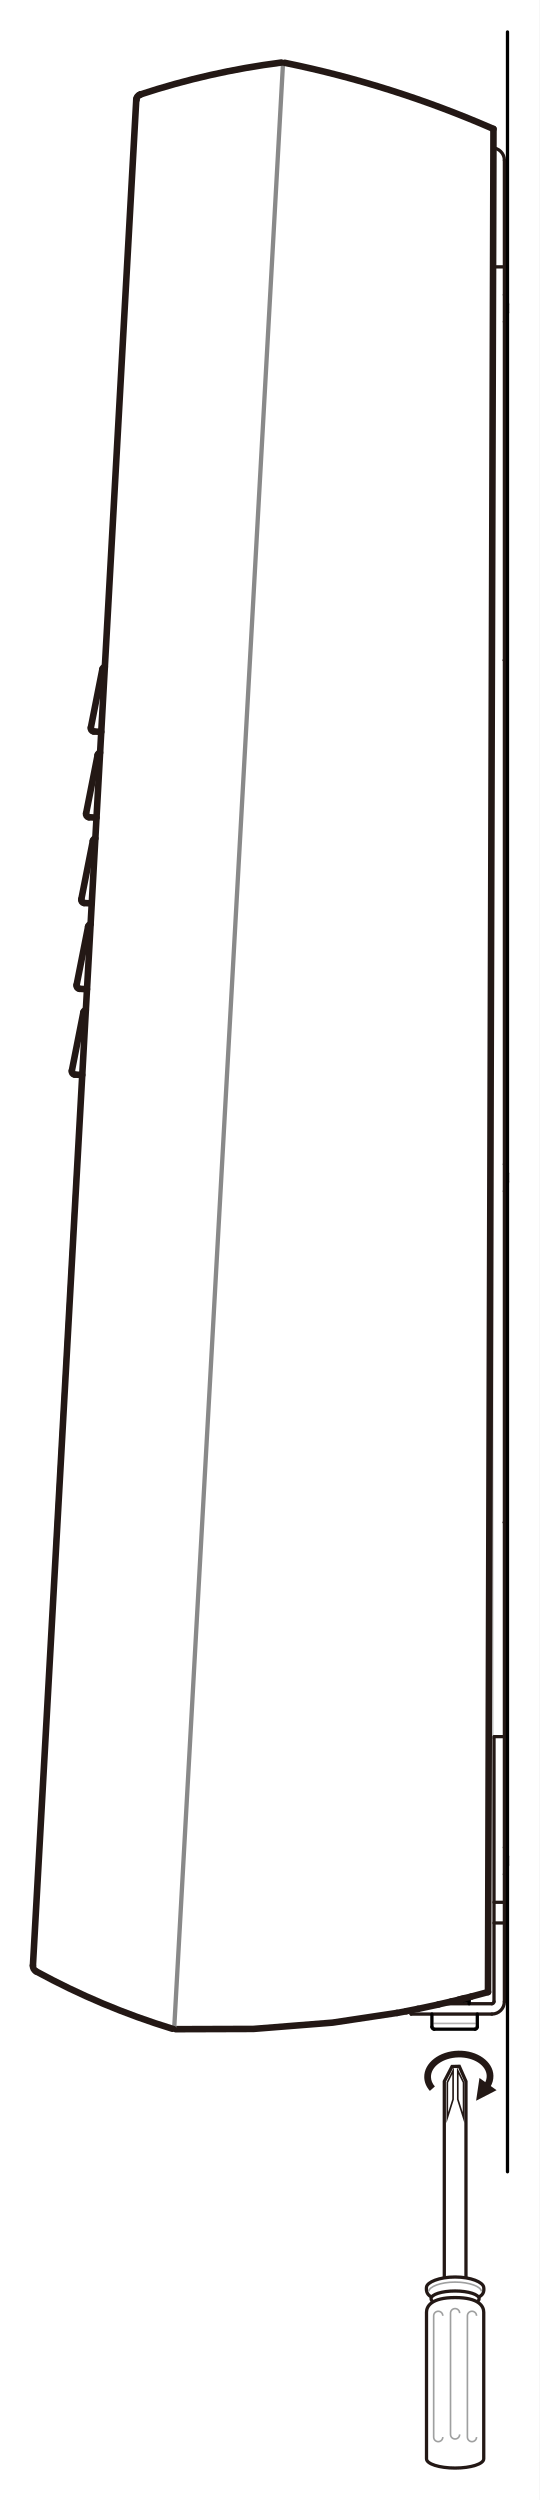
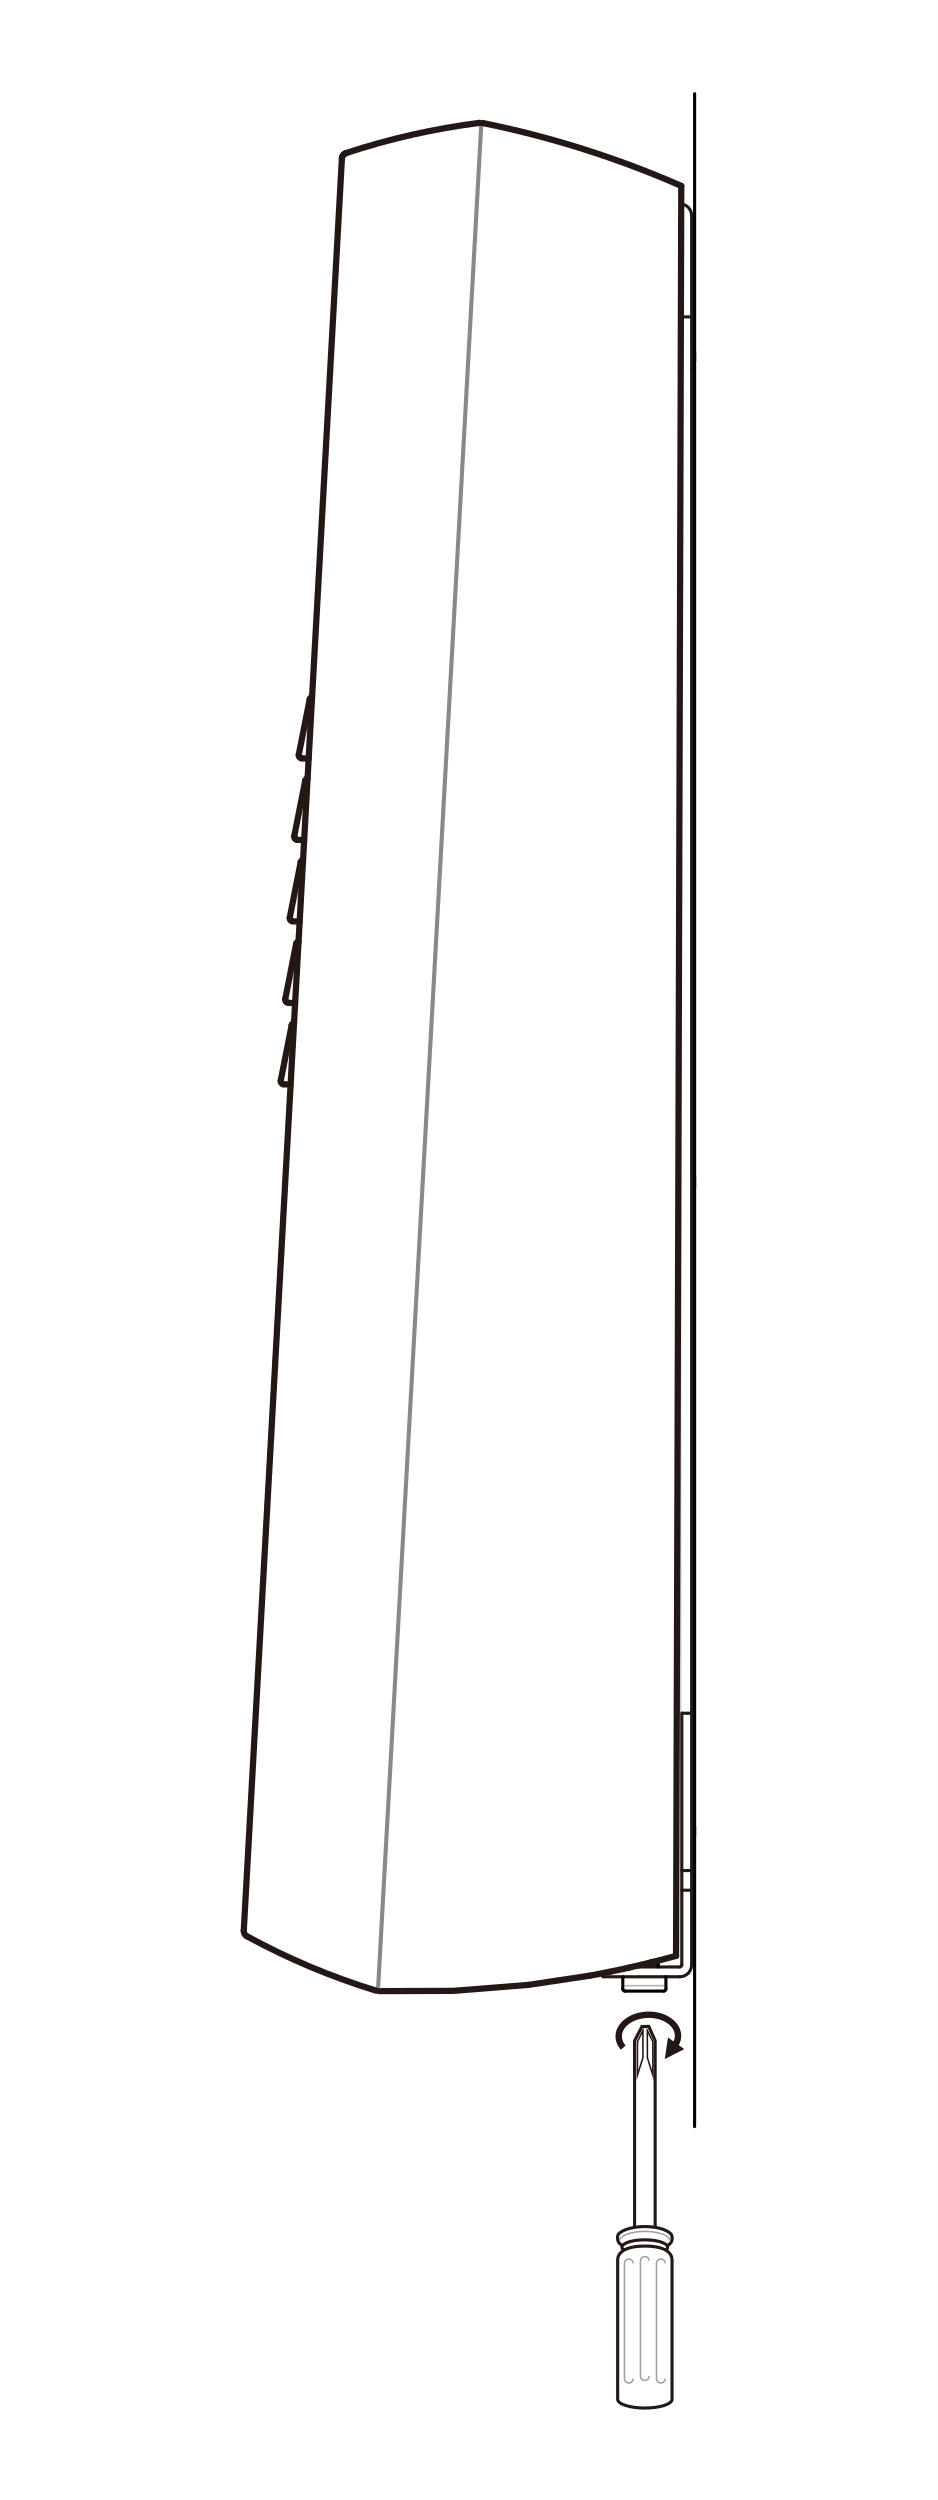
- <svg xmlns="http://www.w3.org/2000/svg" width="82" height="380" viewBox="0 0 82 380" fill="none">
-   <g clip-path="url(#clip0_263_2401)">
-     <path d="M82 0H0V380H82V0Z" fill="white" />
-     <path d="M74.773 306.137H62.49" stroke="#231815" stroke-width="0.5" stroke-linecap="round" stroke-linejoin="round" />
-     <path d="M62.49 304.566H74.773" stroke="#231815" stroke-width="0.5" stroke-linecap="round" stroke-linejoin="round" />
-     <path d="M75.089 292.294H76.667" stroke="#231815" stroke-width="0.5" stroke-linecap="round" stroke-linejoin="round" />
-     <path d="M75.089 289.147H76.667" stroke="#231815" stroke-width="0.5" stroke-linecap="round" stroke-linejoin="round" />
-     <path d="M76.667 263.971H72.412" stroke="#231815" stroke-width="0.5" stroke-linecap="round" stroke-linejoin="round" />
-     <path d="M76.673 100.344L76.656 100.361" stroke="#231815" stroke-width="0.5" stroke-linecap="round" stroke-linejoin="round" />
-     <path d="M76.673 231.414L76.656 231.397" stroke="#231815" stroke-width="0.5" stroke-linecap="round" stroke-linejoin="round" />
-     <path d="M62.49 304.566V306.137" stroke="#231815" stroke-width="0.5" stroke-linecap="round" stroke-linejoin="round" />
-     <path d="M70.34 105.799V101.254" stroke="#231815" stroke-width="0.5" stroke-linecap="round" stroke-linejoin="round" />
-     <path d="M70.367 24.044V22.473" stroke="#231815" stroke-width="0.5" stroke-linecap="round" stroke-linejoin="round" />
-     <path d="M71.151 262.717V41.821" stroke="#231815" stroke-width="0.5" stroke-linecap="round" stroke-linejoin="round" />
-     <path d="M74.772 263.971V40.562" stroke="#C9CACA" stroke-width="0.5" stroke-linecap="round" stroke-linejoin="round" />
-     <path d="M75.089 304.25V263.971" stroke="#231815" stroke-width="0.5" stroke-linecap="round" stroke-linejoin="round" />
-     <path d="M75.089 40.562V24.36" stroke="#231815" stroke-width="0.5" stroke-linecap="round" stroke-linejoin="round" />
-     <path d="M76.667 304.25V24.36" stroke="#231815" stroke-width="0.5" stroke-linecap="round" stroke-linejoin="round" />
-     <path d="M77.139 46.228V47.488" stroke="#231815" stroke-width="0.5" stroke-linecap="round" stroke-linejoin="round" />
-     <path d="M77.139 178.386V179.646" stroke="#231815" stroke-width="0.5" stroke-linecap="round" stroke-linejoin="round" />
-     <path d="M77.139 282.226V283.481" stroke="#231815" stroke-width="0.5" stroke-linecap="round" stroke-linejoin="round" />
-     <path d="M76.673 231.397L76.656 231.414" stroke="#231815" stroke-width="0.5" stroke-linecap="round" stroke-linejoin="round" />
-     <path d="M76.673 100.361L76.656 100.344" stroke="#231815" stroke-width="0.5" stroke-linecap="round" stroke-linejoin="round" />
-     <path d="M71.151 101.254H70.34" stroke="#231815" stroke-width="0.5" stroke-linecap="round" stroke-linejoin="round" />
-     <path d="M76.667 40.562H72.412" stroke="#231815" stroke-width="0.5" stroke-linecap="round" stroke-linejoin="round" />
-     <path d="M70.367 24.044H74.772" stroke="#231815" stroke-width="0.5" stroke-linecap="round" stroke-linejoin="round" />
-     <path d="M70.367 22.473H74.772" stroke="#231815" stroke-width="0.5" stroke-linecap="round" stroke-linejoin="round" />
-     <path d="M76.667 181.061C76.972 180.651 77.139 180.157 77.139 179.646" stroke="#231815" stroke-width="0.5" stroke-linecap="round" stroke-linejoin="round" />
-     <path d="M77.139 178.386C77.139 177.875 76.972 177.376 76.667 176.971" stroke="#231815" stroke-width="0.5" stroke-linecap="round" stroke-linejoin="round" />
-     <path d="M77.139 282.226C77.139 281.716 76.972 281.216 76.667 280.811" stroke="#231815" stroke-width="0.5" stroke-linecap="round" stroke-linejoin="round" />
-     <path d="M76.667 284.896C76.972 284.485 77.139 283.991 77.139 283.481" stroke="#231815" stroke-width="0.5" stroke-linecap="round" stroke-linejoin="round" />
-     <path d="M76.667 48.904C76.972 48.493 77.139 47.999 77.139 47.488" stroke="#231815" stroke-width="0.5" stroke-linecap="round" stroke-linejoin="round" />
-     <path d="M77.139 46.228C77.139 45.718 76.972 45.218 76.667 44.813" stroke="#231815" stroke-width="0.5" stroke-linecap="round" stroke-linejoin="round" />
-     <path d="M74.772 306.137C75.817 306.137 76.661 305.293 76.661 304.25" stroke="#231815" stroke-width="0.5" stroke-linecap="round" stroke-linejoin="round" />
-     <path d="M76.667 24.36C76.667 23.317 75.823 22.473 74.778 22.473" stroke="#231815" stroke-width="0.5" stroke-linecap="round" stroke-linejoin="round" />
-     <path d="M70.34 105.799C70.34 106.371 70.651 106.898 71.151 107.176" stroke="#231815" stroke-width="0.5" stroke-linecap="round" stroke-linejoin="round" />
-     <path d="M71.151 262.717C71.151 263.411 71.718 263.977 72.412 263.977" stroke="#231815" stroke-width="0.5" stroke-linecap="round" stroke-linejoin="round" />
-     <path d="M72.412 40.562C71.718 40.562 71.151 41.128 71.151 41.821" stroke="#231815" stroke-width="0.5" stroke-linecap="round" stroke-linejoin="round" />
-     <path d="M74.772 304.566C74.945 304.566 75.089 304.427 75.089 304.25" stroke="#231815" stroke-width="0.5" stroke-linecap="round" stroke-linejoin="round" />
-     <path d="M75.089 24.36C75.089 24.188 74.95 24.044 74.772 24.044" stroke="#231815" stroke-width="0.5" stroke-linecap="round" stroke-linejoin="round" />
-     <path d="M77.139 4.856V330.109" stroke="black" stroke-width="0.5" stroke-linecap="round" stroke-linejoin="round" />
-     <path d="M72.201 308.435H65.996" stroke="black" stroke-width="0.5" stroke-linecap="round" stroke-linejoin="round" />
-     <path d="M72.201 307.563H65.996" stroke="#B3B3B3" stroke-width="0.25" stroke-linecap="round" stroke-linejoin="round" />
-     <path d="M66.223 304.105H71.306" stroke="black" stroke-width="0.5" stroke-linecap="round" stroke-linejoin="round" />
-     <path d="M67.545 303.878H70.651" stroke="black" stroke-width="0.5" stroke-linecap="round" stroke-linejoin="round" />
-     <path d="M67.545 303.878V303.428" stroke="black" stroke-width="0.5" stroke-linecap="round" stroke-linejoin="round" />
-     <path d="M67.718 304.105V303.872" stroke="black" stroke-width="0.5" stroke-linecap="round" stroke-linejoin="round" />
-     <path d="M70.478 304.105V303.872" stroke="black" stroke-width="0.5" stroke-linecap="round" stroke-linejoin="round" />
-     <path d="M70.651 303.878V303.412" stroke="black" stroke-width="0.5" stroke-linecap="round" stroke-linejoin="round" />
-     <path d="M71.306 304.566V304.105" stroke="black" stroke-width="0.5" stroke-linecap="round" stroke-linejoin="round" />
-     <path d="M65.651 308.091C65.651 308.279 65.806 308.435 65.995 308.435" stroke="black" stroke-width="0.5" stroke-linecap="round" stroke-linejoin="round" />
-     <path d="M72.206 308.435C72.395 308.435 72.55 308.279 72.55 308.091" stroke="black" stroke-width="0.5" stroke-linecap="round" stroke-linejoin="round" />
-     <path d="M65.651 308.091V306.137" stroke="black" stroke-width="0.5" stroke-linecap="round" stroke-linejoin="round" />
-     <path d="M66.223 304.566V304.105" stroke="black" stroke-width="0.5" stroke-linecap="round" stroke-linejoin="round" />
-     <path d="M72.551 308.091V306.137" stroke="black" stroke-width="0.5" stroke-linecap="round" stroke-linejoin="round" />
-     <path d="M67.379 298.206V303.406H70.823V298.206" stroke="black" stroke-width="0.5" stroke-linecap="round" stroke-linejoin="round" />
-     <path d="M67.379 298.211C67.662 297.49 68.329 296.984 69.101 296.984C69.873 296.984 70.54 297.49 70.823 298.211" stroke="black" stroke-width="0.5" stroke-linecap="round" stroke-linejoin="round" />
-     <path d="M71.462 302.729C71.245 303.118 67.762 302.69 66.978 302.424" stroke="#999999" stroke-width="0.5" stroke-linecap="round" stroke-linejoin="round" />
-     <path d="M71.44 301.691C71.223 302.08 67.74 301.652 66.957 301.386" stroke="#999999" stroke-width="0.5" stroke-linecap="round" stroke-linejoin="round" />
-     <path d="M71.412 300.659C71.195 301.047 67.712 300.62 66.929 300.354" stroke="#999999" stroke-width="0.5" stroke-linecap="round" stroke-linejoin="round" />
-     <path d="M71.39 299.626C71.173 300.015 67.69 299.587 66.907 299.321" stroke="#999999" stroke-width="0.5" stroke-linecap="round" stroke-linejoin="round" />
-     <path d="M71.362 298.594C71.145 298.983 67.662 298.555 66.879 298.289" stroke="#999999" stroke-width="0.5" stroke-linecap="round" stroke-linejoin="round" />
-     <path d="M57.546 306.387L74.178 302.796L75.006 19.598L53.113 11.883L57.546 306.387Z" fill="white" />
-     <path d="M74.173 302.796L75.006 19.598" stroke="#231815" stroke-linecap="round" stroke-linejoin="round" />
-     <path d="M43.281 9.552C43.197 9.535 43.114 9.591 43.097 9.674C43.097 9.68 43.097 9.691 43.097 9.696" stroke="#231815" stroke-width="0.5" stroke-linecap="round" stroke-linejoin="round" />
-     <path d="M26.709 308.435L38.525 308.396L50.541 307.441L60.351 305.965" stroke="#231815" stroke-linecap="round" stroke-linejoin="round" />
-     <path d="M26.654 306.47L26.498 306.459" stroke="#9FA0A0" stroke-width="0.25" stroke-linecap="round" stroke-linejoin="round" />
-     <path d="M74.178 302.796L70.295 303.795" stroke="#231815" stroke-width="0.5" stroke-linecap="round" stroke-linejoin="round" />
-     <path d="M70.295 303.795L70.995 303.623L74.178 302.796" stroke="#231815" stroke-width="0.5" stroke-linecap="round" stroke-linejoin="round" />
-     <path d="M66.84 304.633L66.657 304.677" stroke="#231815" stroke-width="0.5" stroke-linecap="round" stroke-linejoin="round" />
-     <path d="M66.701 304.666L66.657 304.677" stroke="#231815" stroke-width="0.5" stroke-linecap="round" stroke-linejoin="round" />
-     <ellipse cx="5.494" cy="299.649" rx="0.139" ry="0.139" fill="#231815" />
-     <ellipse cx="26.198" cy="308.368" rx="0.139" ry="0.139" fill="#231815" />
-     <path d="M42.758 9.507V9.502" stroke="#231815" stroke-width="0.5" stroke-linecap="round" stroke-linejoin="round" />
-     <path d="M8.311 236.176L11.51 178.419" stroke="#231815" stroke-width="0.5" stroke-linecap="round" stroke-linejoin="round" />
-     <path d="M5.005 298.766V298.771" stroke="#231815" stroke-width="0.5" stroke-linecap="round" stroke-linejoin="round" />
-     <path d="M20.71 15.197L5.005 298.772" stroke="#231815" stroke-linecap="round" stroke-linejoin="round" />
-     <path d="M13.805 110.617L15.56 101.737" stroke="#231815" stroke-linecap="round" stroke-linejoin="round" />
-     <path d="M13.082 123.66L14.838 114.774" stroke="#231815" stroke-linecap="round" stroke-linejoin="round" />
-     <path d="M12.36 136.698L14.116 127.812" stroke="#231815" stroke-linecap="round" stroke-linejoin="round" />
-     <path d="M11.638 149.735L13.394 140.849" stroke="#231815" stroke-linecap="round" stroke-linejoin="round" />
-     <path d="M10.916 162.773L12.671 153.887" stroke="#231815" stroke-linecap="round" stroke-linejoin="round" />
-     <path d="M26.404 308.224L42.936 9.669" stroke="#898989" stroke-width="0.5" stroke-linecap="round" stroke-linejoin="round" />
-     <path d="M26.559 308.268L43.091 9.696" stroke="#898989" stroke-width="0.5" stroke-linecap="round" stroke-linejoin="round" />
-     <path d="M12.499 163.4L11.349 163.334" stroke="#231815" stroke-linecap="round" stroke-linejoin="round" />
-     <path d="M13.221 150.363L12.071 150.296" stroke="#231815" stroke-linecap="round" stroke-linejoin="round" />
-     <path d="M71.634 303.467V303.472" stroke="#231815" stroke-width="0.5" stroke-linecap="round" stroke-linejoin="round" />
-     <path d="M66.657 304.678V304.66" stroke="#231815" stroke-width="0.5" stroke-linecap="round" stroke-linejoin="round" />
-     <path d="M13.943 137.325L12.793 137.258" stroke="#231815" stroke-linecap="round" stroke-linejoin="round" />
-     <path d="M14.665 124.282L13.516 124.221" stroke="#231815" stroke-linecap="round" stroke-linejoin="round" />
-     <path d="M15.388 111.244L14.238 111.183" stroke="#231815" stroke-linecap="round" stroke-linejoin="round" />
-     <path d="M66.657 304.678V304.66" stroke="#231815" stroke-width="0.5" stroke-linecap="round" stroke-linejoin="round" />
-     <ellipse cx="43.281" cy="9.552" rx="0.139" ry="0.139" fill="#231815" />
-     <ellipse cx="26.709" cy="308.435" rx="0.139" ry="0.139" fill="#231815" />
-     <ellipse cx="21.354" cy="14.353" rx="0.278" ry="0.278" fill="#231815" />
-     <path d="M42.997 11.456L42.841 11.45" stroke="#898989" stroke-width="0.25" stroke-linecap="round" stroke-linejoin="round" />
-     <path d="M8.31 236.176C8.299 236.37 8.338 236.559 8.427 236.731" stroke="#231815" stroke-width="0.5" stroke-linecap="round" stroke-linejoin="round" />
-     <path d="M5.005 298.766C4.983 299.132 5.177 299.471 5.5 299.649" stroke="#231815" stroke-width="0.5" stroke-linecap="round" stroke-linejoin="round" />
-     <path d="M5.005 298.772C4.983 299.132 5.177 299.477 5.494 299.654" stroke="#231815" stroke-linecap="round" stroke-linejoin="round" />
-     <path d="M75.006 19.598C64.818 15.141 54.179 11.767 43.28 9.546" stroke="#231815" stroke-linecap="round" stroke-linejoin="round" />
-     <path d="M11.688 177.875C11.582 178.036 11.521 178.225 11.51 178.414" stroke="#231815" stroke-width="0.5" stroke-linecap="round" stroke-linejoin="round" />
-     <path d="M10.916 162.773C10.866 163.028 11.033 163.278 11.288 163.328C11.31 163.328 11.333 163.334 11.355 163.334" stroke="#231815" stroke-linecap="round" stroke-linejoin="round" />
-     <path d="M26.554 308.279C26.554 308.362 26.62 308.429 26.704 308.435" stroke="#231815" stroke-width="0.5" stroke-linecap="round" stroke-linejoin="round" />
-     <path d="M26.559 308.268C26.559 308.357 26.62 308.429 26.709 308.435" stroke="#231815" stroke-width="0.5" stroke-linecap="round" stroke-linejoin="round" />
-     <path d="M26.198 308.368C26.282 308.396 26.37 308.346 26.393 308.263C26.393 308.252 26.398 308.24 26.398 308.224" stroke="#231815" stroke-width="0.5" stroke-linecap="round" stroke-linejoin="round" />
-     <path d="M26.198 308.368C26.282 308.396 26.37 308.346 26.393 308.263C26.393 308.252 26.398 308.24 26.398 308.224" stroke="#231815" stroke-width="0.5" stroke-linecap="round" stroke-linejoin="round" />
-     <path d="M66.84 304.633C67.418 304.505 67.995 304.372 68.573 304.233" stroke="#231815" stroke-width="0.5" stroke-linecap="round" stroke-linejoin="round" />
-     <path d="M11.638 149.736C11.588 149.991 11.755 150.241 12.011 150.291C12.033 150.291 12.055 150.296 12.077 150.296" stroke="#231815" stroke-linecap="round" stroke-linejoin="round" />
-     <path d="M12.36 136.698C12.31 136.953 12.477 137.203 12.733 137.253C12.755 137.253 12.777 137.258 12.799 137.258" stroke="#231815" stroke-linecap="round" stroke-linejoin="round" />
-     <path d="M13.043 153.515C12.854 153.549 12.704 153.698 12.665 153.887" stroke="#231815" stroke-linecap="round" stroke-linejoin="round" />
-     <path d="M13.765 140.478C13.577 140.511 13.427 140.661 13.388 140.849" stroke="#231815" stroke-linecap="round" stroke-linejoin="round" />
-     <path d="M13.083 123.66C13.033 123.916 13.199 124.165 13.455 124.215C13.477 124.215 13.499 124.221 13.521 124.221" stroke="#231815" stroke-linecap="round" stroke-linejoin="round" />
-     <path d="M14.488 127.44C14.299 127.473 14.149 127.623 14.11 127.812" stroke="#231815" stroke-linecap="round" stroke-linejoin="round" />
-     <path d="M13.805 110.617C13.755 110.872 13.921 111.122 14.177 111.172C14.199 111.172 14.221 111.178 14.244 111.178" stroke="#231815" stroke-linecap="round" stroke-linejoin="round" />
-     <path d="M15.932 101.365C15.743 101.398 15.593 101.548 15.554 101.737" stroke="#231815" stroke-linecap="round" stroke-linejoin="round" />
-     <path d="M15.21 114.402C15.021 114.436 14.871 114.586 14.832 114.774" stroke="#231815" stroke-linecap="round" stroke-linejoin="round" />
-     <path d="M21.354 14.353C20.987 14.475 20.732 14.808 20.709 15.197" stroke="#231815" stroke-linecap="round" stroke-linejoin="round" />
-     <path d="M21.354 14.353C20.987 14.475 20.726 14.808 20.709 15.197" stroke="#231815" stroke-linecap="round" stroke-linejoin="round" />
-     <path d="M69.773 303.933C69.912 303.9 70.051 303.867 70.19 303.833" stroke="#231815" stroke-linecap="round" stroke-linejoin="round" />
-     <path d="M70.184 303.828C70.317 303.795 70.451 303.761 70.584 303.728" stroke="#231815" stroke-linecap="round" stroke-linejoin="round" />
-     <path d="M61.752 305.698C62.346 305.582 62.946 305.465 63.54 305.343" stroke="#231815" stroke-linecap="round" stroke-linejoin="round" />
-     <path d="M68.573 304.216C68.973 304.122 69.373 304.028 69.768 303.928" stroke="#231815" stroke-width="0.5" stroke-linecap="round" stroke-linejoin="round" />
-     <path d="M68.573 304.233C68.973 304.139 69.373 304.039 69.773 303.944" stroke="#231815" stroke-linecap="round" stroke-linejoin="round" />
-     <path d="M63.54 305.349C64.579 305.138 65.623 304.916 66.656 304.683" stroke="#231815" stroke-linecap="round" stroke-linejoin="round" />
-     <path d="M71.634 303.478C72.484 303.256 73.328 303.029 74.178 302.796" stroke="#231815" stroke-linecap="round" stroke-linejoin="round" />
-     <path d="M5.494 299.649C12.088 303.228 19.027 306.148 26.198 308.362" stroke="#231815" stroke-width="0.5" stroke-linecap="round" stroke-linejoin="round" />
-     <path d="M5.494 299.649C12.083 303.251 19.021 306.17 26.198 308.368" stroke="#231815" stroke-linecap="round" stroke-linejoin="round" />
-     <path d="M42.758 9.508C35.486 10.434 28.315 12.055 21.354 14.353" stroke="#231815" stroke-linecap="round" stroke-linejoin="round" />
-     <path d="M42.936 9.669C42.936 9.58 42.875 9.508 42.786 9.502C42.775 9.502 42.769 9.502 42.758 9.502" stroke="#231815" stroke-width="0.5" stroke-linecap="round" stroke-linejoin="round" />
-     <path d="M70.584 303.734C70.656 303.717 70.734 303.695 70.806 303.678C70.873 303.661 70.945 303.645 71.012 303.628C71.073 303.611 71.134 303.6 71.195 303.584C71.245 303.573 71.295 303.556 71.351 303.545C71.389 303.534 71.434 303.523 71.473 303.512C71.49 303.512 71.506 303.506 71.523 303.5C71.534 303.5 71.551 303.495 71.562 303.489C71.573 303.489 71.584 303.489 71.595 303.484C71.601 303.484 71.612 303.484 71.617 303.478C71.617 303.478 71.623 303.478 71.628 303.478" stroke="#231815" stroke-linecap="round" stroke-linejoin="round" />
-     <path d="M66.657 304.66C66.657 304.66 66.662 304.66 66.668 304.66C66.668 304.66 66.673 304.66 66.679 304.66C66.684 304.66 66.69 304.66 66.696 304.66C66.712 304.66 66.729 304.655 66.746 304.649C66.768 304.649 66.79 304.638 66.812 304.633C66.84 304.627 66.868 304.622 66.896 304.616C66.929 304.611 66.962 304.599 66.996 304.594C67.034 304.583 67.073 304.577 67.112 304.566C67.157 304.555 67.196 304.544 67.24 304.538C67.34 304.516 67.434 304.494 67.534 304.472C67.646 304.444 67.751 304.422 67.862 304.394C67.979 304.366 68.096 304.339 68.218 304.311C68.34 304.283 68.462 304.255 68.584 304.228" stroke="#231815" stroke-linecap="round" stroke-linejoin="round" />
-     <path d="M60.352 305.965C60.352 305.965 60.352 305.965 60.357 305.965C60.357 305.965 60.357 305.965 60.363 305.965C60.363 305.965 60.368 305.965 60.374 305.965C60.385 305.965 60.396 305.965 60.402 305.959C60.418 305.959 60.429 305.959 60.44 305.954C60.457 305.954 60.474 305.948 60.496 305.943C60.518 305.943 60.54 305.937 60.563 305.931C60.59 305.931 60.613 305.92 60.64 305.915C60.668 305.915 60.696 305.904 60.729 305.898C60.796 305.887 60.863 305.87 60.935 305.859C61.013 305.843 61.096 305.832 61.174 305.815C61.263 305.798 61.357 305.782 61.446 305.765C61.546 305.748 61.651 305.726 61.752 305.709" stroke="#231815" stroke-linecap="round" stroke-linejoin="round" />
-     <path d="M65.335 317.815C64.79 317.199 64.496 316.483 64.484 315.733C64.44 313.569 66.762 311.765 69.662 311.704C72.562 311.643 74.956 313.352 75.001 315.517C75.012 316.116 74.85 316.699 74.512 317.243L73.645 316.705C73.873 316.333 73.984 315.939 73.978 315.539C73.945 313.941 72.017 312.675 69.684 312.725C67.351 312.775 65.473 314.113 65.507 315.717C65.518 316.222 65.723 316.716 66.101 317.143L65.335 317.82V317.815Z" fill="#231815" />
-     <path d="M75.478 317.709L72.367 319.313L72.878 315.855L75.478 317.709Z" fill="#231815" />
-     <path d="M70.828 348.724V316.372L69.812 314.079L68.712 314.107L67.534 316.372V348.724" stroke="#231815" stroke-width="0.5" stroke-miterlimit="10" />
-     <path d="M70.462 321.894L69.584 319.102L69.579 314.74L70.456 316.527L70.462 321.894Z" stroke="#231815" stroke-width="0.25" stroke-miterlimit="10" />
-     <path d="M67.99 321.894L68.868 319.102L68.873 314.74L67.995 316.527L67.99 321.894Z" stroke="#231815" stroke-width="0.25" stroke-miterlimit="10" />
-     <path d="M73.522 347.653C73.756 349.102 72.545 349.623 69.173 349.623C65.801 349.623 64.673 349.113 64.823 347.653C64.901 346.887 66.767 346.104 69.173 346.104C71.578 346.104 73.4 346.887 73.522 347.653Z" fill="white" />
-     <path d="M73.522 347.653C73.756 349.102 72.545 349.623 69.173 349.623C65.801 349.623 64.673 349.113 64.823 347.653C64.901 346.887 66.767 346.104 69.173 346.104C71.578 346.104 73.4 346.887 73.522 347.653Z" stroke="#231815" stroke-width="0.5" stroke-miterlimit="10" />
-     <path d="M65.184 348.297C65.184 347.586 66.967 346.876 69.173 346.876C71.378 346.876 73.161 347.586 73.161 348.297" stroke="#9FA0A0" stroke-width="0.25" stroke-miterlimit="10" />
-     <path d="M72.823 349.407C72.823 350.056 71.189 350.584 69.173 350.584C67.156 350.584 65.523 350.056 65.523 349.407C65.523 348.757 67.156 348.23 69.173 348.23C71.189 348.23 72.823 348.757 72.823 349.407Z" fill="white" />
-     <path d="M72.823 349.407C72.823 350.056 71.189 350.584 69.173 350.584C67.156 350.584 65.523 350.056 65.523 349.407C65.523 348.757 67.156 348.23 69.173 348.23C71.189 348.23 72.823 348.757 72.823 349.407Z" stroke="#231815" stroke-width="0.5" stroke-miterlimit="10" />
-     <path d="M64.829 351.46C64.829 350.572 65.534 349.229 69.178 349.229C72.823 349.229 73.528 350.567 73.528 351.46V373.745C73.528 374.516 71.578 375.144 69.178 375.144C66.778 375.144 64.829 374.516 64.829 373.745V351.46Z" fill="white" />
-     <path d="M64.829 351.46C64.829 350.572 65.534 349.229 69.178 349.229C72.823 349.229 73.528 350.567 73.528 351.46V373.745C73.528 374.516 71.578 375.144 69.178 375.144C66.778 375.144 64.829 374.516 64.829 373.745V351.46Z" stroke="#231815" stroke-width="0.5" stroke-miterlimit="10" />
-     <path d="M69.867 370.032C69.867 370.415 69.556 370.725 69.173 370.725C68.79 370.725 68.478 370.415 68.478 370.032V351.599C68.478 351.216 68.79 350.905 69.173 350.905C69.556 350.905 69.867 351.216 69.867 351.599" stroke="#9FA0A0" stroke-width="0.25" stroke-miterlimit="10" />
-     <path d="M72.434 370.437C72.434 370.82 72.123 371.131 71.739 371.131C71.356 371.131 71.045 370.82 71.045 370.437V352.004C71.045 351.621 71.356 351.311 71.739 351.311C72.123 351.311 72.434 351.621 72.434 352.004" stroke="#9FA0A0" stroke-width="0.25" stroke-miterlimit="10" />
-     <path d="M67.306 370.437C67.306 370.82 66.995 371.131 66.612 371.131C66.229 371.131 65.918 370.82 65.918 370.437V352.004C65.918 351.621 66.229 351.311 66.612 351.311C66.995 351.311 67.306 351.621 67.306 352.004" stroke="#9FA0A0" stroke-width="0.25" stroke-miterlimit="10" />
-   </g>
-   <defs>
-     <clipPath id="clip0_263_2401">
-       <rect width="82" height="380" fill="white" />
-     </clipPath>
-   </defs>
+ <svg xmlns="http://www.w3.org/2000/svg" width="150" height="400" viewBox="0 0 150 400" fill="none">
+   <path d="M150 0H0V400H150V0Z" fill="white" />
+   <path d="M108.769 316.28H96.487" stroke="#231815" stroke-width="0.5" stroke-linecap="round" stroke-linejoin="round" />
+   <path d="M96.487 314.71H108.769" stroke="#231815" stroke-width="0.5" stroke-linecap="round" stroke-linejoin="round" />
+   <path d="M109.086 302.438H110.664" stroke="#231815" stroke-width="0.5" stroke-linecap="round" stroke-linejoin="round" />
+   <path d="M109.086 299.291H110.664" stroke="#231815" stroke-width="0.5" stroke-linecap="round" stroke-linejoin="round" />
+   <path d="M110.663 274.115H106.408" stroke="#231815" stroke-width="0.5" stroke-linecap="round" stroke-linejoin="round" />
+   <path d="M110.67 110.487L110.652 110.505" stroke="#231815" stroke-width="0.5" stroke-linecap="round" stroke-linejoin="round" />
+   <path d="M110.67 241.558L110.652 241.54" stroke="#231815" stroke-width="0.5" stroke-linecap="round" stroke-linejoin="round" />
+   <path d="M96.487 314.71V316.28" stroke="#231815" stroke-width="0.5" stroke-linecap="round" stroke-linejoin="round" />
+   <path d="M104.336 115.943V111.397" stroke="#231815" stroke-width="0.5" stroke-linecap="round" stroke-linejoin="round" />
+   <path d="M104.364 34.187V32.617" stroke="#231815" stroke-width="0.5" stroke-linecap="round" stroke-linejoin="round" />
+   <path d="M105.147 272.86V51.965" stroke="#231815" stroke-width="0.5" stroke-linecap="round" stroke-linejoin="round" />
+   <path d="M108.769 274.115V50.705" stroke="#C9CACA" stroke-width="0.5" stroke-linecap="round" stroke-linejoin="round" />
+   <path d="M109.086 314.393V274.115" stroke="#231815" stroke-width="0.5" stroke-linecap="round" stroke-linejoin="round" />
+   <path d="M109.086 50.705V34.504" stroke="#231815" stroke-width="0.5" stroke-linecap="round" stroke-linejoin="round" />
+   <path d="M110.664 314.393V34.504" stroke="#231815" stroke-width="0.5" stroke-linecap="round" stroke-linejoin="round" />
+   <path d="M111.136 56.372V57.632" stroke="#231815" stroke-width="0.5" stroke-linecap="round" stroke-linejoin="round" />
+   <path d="M111.136 188.53V189.789" stroke="#231815" stroke-width="0.5" stroke-linecap="round" stroke-linejoin="round" />
+   <path d="M111.136 292.37V293.624" stroke="#231815" stroke-width="0.5" stroke-linecap="round" stroke-linejoin="round" />
+   <path d="M110.67 241.54L110.652 241.558" stroke="#231815" stroke-width="0.5" stroke-linecap="round" stroke-linejoin="round" />
+   <path d="M110.67 110.505L110.652 110.487" stroke="#231815" stroke-width="0.5" stroke-linecap="round" stroke-linejoin="round" />
+   <path d="M105.147 111.397H104.336" stroke="#231815" stroke-width="0.5" stroke-linecap="round" stroke-linejoin="round" />
+   <path d="M110.663 50.705H106.408" stroke="#231815" stroke-width="0.5" stroke-linecap="round" stroke-linejoin="round" />
+   <path d="M104.364 34.187H108.769" stroke="#231815" stroke-width="0.5" stroke-linecap="round" stroke-linejoin="round" />
+   <path d="M104.364 32.617H108.769" stroke="#231815" stroke-width="0.5" stroke-linecap="round" stroke-linejoin="round" />
+   <path d="M110.664 191.205C110.969 190.794 111.136 190.3 111.136 189.789" stroke="#231815" stroke-width="0.5" stroke-linecap="round" stroke-linejoin="round" />
+   <path d="M111.136 188.53C111.136 188.019 110.969 187.519 110.664 187.114" stroke="#231815" stroke-width="0.5" stroke-linecap="round" stroke-linejoin="round" />
+   <path d="M111.136 292.37C111.136 291.859 110.969 291.36 110.664 290.954" stroke="#231815" stroke-width="0.5" stroke-linecap="round" stroke-linejoin="round" />
+   <path d="M110.664 295.039C110.969 294.629 111.136 294.135 111.136 293.624" stroke="#231815" stroke-width="0.5" stroke-linecap="round" stroke-linejoin="round" />
+   <path d="M110.664 59.047C110.969 58.636 111.136 58.142 111.136 57.632" stroke="#231815" stroke-width="0.5" stroke-linecap="round" stroke-linejoin="round" />
+   <path d="M111.136 56.372C111.136 55.861 110.969 55.362 110.664 54.956" stroke="#231815" stroke-width="0.5" stroke-linecap="round" stroke-linejoin="round" />
+   <path d="M108.769 316.28C109.813 316.28 110.658 315.437 110.658 314.393" stroke="#231815" stroke-width="0.5" stroke-linecap="round" stroke-linejoin="round" />
+   <path d="M110.664 34.504C110.664 33.46 109.819 32.617 108.775 32.617" stroke="#231815" stroke-width="0.5" stroke-linecap="round" stroke-linejoin="round" />
+   <path d="M104.336 115.943C104.336 116.515 104.648 117.042 105.147 117.319" stroke="#231815" stroke-width="0.5" stroke-linecap="round" stroke-linejoin="round" />
+   <path d="M105.147 272.861C105.147 273.554 105.714 274.12 106.408 274.12" stroke="#231815" stroke-width="0.5" stroke-linecap="round" stroke-linejoin="round" />
+   <path d="M106.408 50.705C105.714 50.705 105.147 51.271 105.147 51.965" stroke="#231815" stroke-width="0.5" stroke-linecap="round" stroke-linejoin="round" />
+   <path d="M108.769 314.71C108.941 314.71 109.086 314.571 109.086 314.393" stroke="#231815" stroke-width="0.5" stroke-linecap="round" stroke-linejoin="round" />
+   <path d="M109.086 34.504C109.086 34.332 108.947 34.187 108.769 34.187" stroke="#231815" stroke-width="0.5" stroke-linecap="round" stroke-linejoin="round" />
+   <path d="M111.136 15V340.252" stroke="black" stroke-width="0.5" stroke-linecap="round" stroke-linejoin="round" />
+   <path d="M106.197 318.578H99.992" stroke="black" stroke-width="0.5" stroke-linecap="round" stroke-linejoin="round" />
+   <path d="M106.197 317.707H99.992" stroke="#B3B3B3" stroke-width="0.25" stroke-linecap="round" stroke-linejoin="round" />
+   <path d="M100.22 314.249H105.303" stroke="black" stroke-width="0.5" stroke-linecap="round" stroke-linejoin="round" />
+   <path d="M101.542 314.021H104.647" stroke="black" stroke-width="0.5" stroke-linecap="round" stroke-linejoin="round" />
+   <path d="M101.542 314.021V313.572" stroke="black" stroke-width="0.5" stroke-linecap="round" stroke-linejoin="round" />
+   <path d="M101.714 314.249V314.016" stroke="black" stroke-width="0.5" stroke-linecap="round" stroke-linejoin="round" />
+   <path d="M104.475 314.249V314.016" stroke="black" stroke-width="0.5" stroke-linecap="round" stroke-linejoin="round" />
+   <path d="M104.647 314.021V313.555" stroke="black" stroke-width="0.5" stroke-linecap="round" stroke-linejoin="round" />
+   <path d="M105.303 314.71V314.249" stroke="black" stroke-width="0.5" stroke-linecap="round" stroke-linejoin="round" />
+   <path d="M99.647 318.234C99.647 318.423 99.803 318.578 99.992 318.578" stroke="black" stroke-width="0.5" stroke-linecap="round" stroke-linejoin="round" />
+   <path d="M106.203 318.578C106.392 318.578 106.547 318.423 106.547 318.234" stroke="black" stroke-width="0.5" stroke-linecap="round" stroke-linejoin="round" />
+   <path d="M99.647 318.234V316.28" stroke="black" stroke-width="0.5" stroke-linecap="round" stroke-linejoin="round" />
+   <path d="M100.22 314.71V314.249" stroke="black" stroke-width="0.5" stroke-linecap="round" stroke-linejoin="round" />
+   <path d="M106.547 318.234V316.28" stroke="black" stroke-width="0.5" stroke-linecap="round" stroke-linejoin="round" />
+   <path d="M101.375 308.349V313.55H104.82V308.349" stroke="black" stroke-width="0.5" stroke-linecap="round" stroke-linejoin="round" />
+   <path d="M101.375 308.355C101.659 307.633 102.325 307.128 103.098 307.128C103.87 307.128 104.536 307.633 104.82 308.355" stroke="black" stroke-width="0.5" stroke-linecap="round" stroke-linejoin="round" />
+   <path d="M105.458 312.872C105.241 313.261 101.758 312.834 100.975 312.567" stroke="#999999" stroke-width="0.5" stroke-linecap="round" stroke-linejoin="round" />
+   <path d="M105.436 311.835C105.22 312.223 101.736 311.796 100.953 311.529" stroke="#999999" stroke-width="0.5" stroke-linecap="round" stroke-linejoin="round" />
+   <path d="M105.408 310.802C105.192 311.191 101.709 310.763 100.925 310.497" stroke="#999999" stroke-width="0.5" stroke-linecap="round" stroke-linejoin="round" />
+   <path d="M105.386 309.77C105.17 310.158 101.687 309.731 100.903 309.465" stroke="#999999" stroke-width="0.5" stroke-linecap="round" stroke-linejoin="round" />
+   <path d="M105.359 308.738C105.142 309.126 101.659 308.699 100.875 308.432" stroke="#999999" stroke-width="0.5" stroke-linecap="round" stroke-linejoin="round" />
+   <path d="M91.542 316.53L108.175 312.939L109.002 29.741L87.109 22.027L91.542 316.53Z" fill="white" />
+   <path d="M108.169 312.939L109.003 29.741" stroke="#231815" stroke-linecap="round" stroke-linejoin="round" />
+   <path d="M77.277 19.695C77.194 19.679 77.11 19.734 77.094 19.818C77.094 19.823 77.094 19.834 77.094 19.84" stroke="#231815" stroke-width="0.5" stroke-linecap="round" stroke-linejoin="round" />
+   <path d="M60.706 318.578L72.521 318.539L84.537 317.585L94.348 316.108" stroke="#231815" stroke-linecap="round" stroke-linejoin="round" />
+   <path d="M60.65 316.613L60.495 316.602" stroke="#9FA0A0" stroke-width="0.25" stroke-linecap="round" stroke-linejoin="round" />
+   <path d="M108.175 312.939L104.292 313.938" stroke="#231815" stroke-width="0.5" stroke-linecap="round" stroke-linejoin="round" />
+   <path d="M104.292 313.938L104.992 313.766L108.175 312.939" stroke="#231815" stroke-width="0.5" stroke-linecap="round" stroke-linejoin="round" />
+   <path d="M100.837 314.776L100.653 314.821" stroke="#231815" stroke-width="0.5" stroke-linecap="round" stroke-linejoin="round" />
+   <path d="M100.698 314.81L100.653 314.821" stroke="#231815" stroke-width="0.5" stroke-linecap="round" stroke-linejoin="round" />
+   <ellipse cx="39.49" cy="309.792" rx="0.139" ry="0.139" fill="#231815" />
+   <ellipse cx="60.194" cy="318.512" rx="0.139" ry="0.139" fill="#231815" />
+   <path d="M76.755 19.651V19.646" stroke="#231815" stroke-width="0.5" stroke-linecap="round" stroke-linejoin="round" />
+   <path d="M42.307 246.319L45.507 188.563" stroke="#231815" stroke-width="0.5" stroke-linecap="round" stroke-linejoin="round" />
+   <path d="M39.002 308.91V308.915" stroke="#231815" stroke-width="0.5" stroke-linecap="round" stroke-linejoin="round" />
+   <path d="M54.706 25.34L39.002 308.915" stroke="#231815" stroke-linecap="round" stroke-linejoin="round" />
+   <path d="M47.801 120.761L49.557 111.88" stroke="#231815" stroke-linecap="round" stroke-linejoin="round" />
+   <path d="M47.079 133.804L48.834 124.918" stroke="#231815" stroke-linecap="round" stroke-linejoin="round" />
+   <path d="M46.357 146.841L48.112 137.955" stroke="#231815" stroke-linecap="round" stroke-linejoin="round" />
+   <path d="M45.635 159.879L47.39 150.993" stroke="#231815" stroke-linecap="round" stroke-linejoin="round" />
+   <path d="M44.913 172.917L46.668 164.031" stroke="#231815" stroke-linecap="round" stroke-linejoin="round" />
+   <path d="M60.4 318.367L76.933 19.812" stroke="#898989" stroke-width="0.5" stroke-linecap="round" stroke-linejoin="round" />
+   <path d="M60.556 318.412L77.088 19.84" stroke="#898989" stroke-width="0.5" stroke-linecap="round" stroke-linejoin="round" />
+   <path d="M46.496 173.544L45.346 173.477" stroke="#231815" stroke-linecap="round" stroke-linejoin="round" />
+   <path d="M47.218 160.506L46.068 160.44" stroke="#231815" stroke-linecap="round" stroke-linejoin="round" />
+   <path d="M105.63 313.611V313.616" stroke="#231815" stroke-width="0.5" stroke-linecap="round" stroke-linejoin="round" />
+   <path d="M100.653 314.821V314.804" stroke="#231815" stroke-width="0.5" stroke-linecap="round" stroke-linejoin="round" />
+   <path d="M47.94 147.469L46.79 147.402" stroke="#231815" stroke-linecap="round" stroke-linejoin="round" />
+   <path d="M48.662 134.425L47.512 134.364" stroke="#231815" stroke-linecap="round" stroke-linejoin="round" />
+   <path d="M49.384 121.388L48.234 121.327" stroke="#231815" stroke-linecap="round" stroke-linejoin="round" />
+   <path d="M100.653 314.821V314.804" stroke="#231815" stroke-width="0.5" stroke-linecap="round" stroke-linejoin="round" />
+   <ellipse cx="77.277" cy="19.695" rx="0.139" ry="0.139" fill="#231815" />
+   <ellipse cx="60.706" cy="318.578" rx="0.139" ry="0.139" fill="#231815" />
+   <ellipse cx="55.35" cy="24.497" rx="0.278" ry="0.278" fill="#231815" />
+   <path d="M76.993 21.599L76.838 21.594" stroke="#898989" stroke-width="0.25" stroke-linecap="round" stroke-linejoin="round" />
+   <path d="M42.307 246.319C42.296 246.513 42.335 246.702 42.424 246.874" stroke="#231815" stroke-width="0.5" stroke-linecap="round" stroke-linejoin="round" />
+   <path d="M39.002 308.91C38.98 309.276 39.174 309.614 39.496 309.792" stroke="#231815" stroke-width="0.5" stroke-linecap="round" stroke-linejoin="round" />
+   <path d="M39.002 308.915C38.98 309.276 39.174 309.62 39.491 309.798" stroke="#231815" stroke-linecap="round" stroke-linejoin="round" />
+   <path d="M109.002 29.741C98.814 25.285 88.176 21.91 77.277 19.69" stroke="#231815" stroke-linecap="round" stroke-linejoin="round" />
+   <path d="M45.685 188.019C45.579 188.18 45.518 188.369 45.507 188.557" stroke="#231815" stroke-width="0.5" stroke-linecap="round" stroke-linejoin="round" />
+   <path d="M44.913 172.917C44.863 173.172 45.029 173.422 45.285 173.472C45.307 173.472 45.329 173.477 45.352 173.477" stroke="#231815" stroke-linecap="round" stroke-linejoin="round" />
+   <path d="M60.55 318.423C60.55 318.506 60.617 318.573 60.7 318.578" stroke="#231815" stroke-width="0.5" stroke-linecap="round" stroke-linejoin="round" />
+   <path d="M60.556 318.412C60.556 318.5 60.617 318.573 60.706 318.578" stroke="#231815" stroke-width="0.5" stroke-linecap="round" stroke-linejoin="round" />
+   <path d="M60.195 318.512C60.278 318.539 60.367 318.489 60.389 318.406C60.389 318.395 60.395 318.384 60.395 318.367" stroke="#231815" stroke-width="0.5" stroke-linecap="round" stroke-linejoin="round" />
+   <path d="M60.195 318.512C60.278 318.539 60.367 318.489 60.389 318.406C60.389 318.395 60.395 318.384 60.395 318.367" stroke="#231815" stroke-width="0.5" stroke-linecap="round" stroke-linejoin="round" />
+   <path d="M100.836 314.776C101.414 314.649 101.992 314.515 102.57 314.377" stroke="#231815" stroke-width="0.5" stroke-linecap="round" stroke-linejoin="round" />
+   <path d="M45.635 159.879C45.585 160.134 45.752 160.384 46.007 160.434C46.029 160.434 46.051 160.44 46.074 160.44" stroke="#231815" stroke-linecap="round" stroke-linejoin="round" />
+   <path d="M46.357 146.841C46.307 147.097 46.474 147.346 46.729 147.396C46.751 147.396 46.774 147.402 46.796 147.402" stroke="#231815" stroke-linecap="round" stroke-linejoin="round" />
+   <path d="M47.04 163.659C46.851 163.692 46.701 163.842 46.662 164.031" stroke="#231815" stroke-linecap="round" stroke-linejoin="round" />
+   <path d="M47.762 150.621C47.573 150.654 47.423 150.804 47.384 150.993" stroke="#231815" stroke-linecap="round" stroke-linejoin="round" />
+   <path d="M47.079 133.804C47.029 134.059 47.196 134.309 47.451 134.359C47.474 134.359 47.496 134.364 47.518 134.364" stroke="#231815" stroke-linecap="round" stroke-linejoin="round" />
+   <path d="M48.484 137.583C48.295 137.617 48.145 137.767 48.106 137.955" stroke="#231815" stroke-linecap="round" stroke-linejoin="round" />
+   <path d="M47.801 120.761C47.751 121.016 47.918 121.266 48.173 121.316C48.196 121.316 48.218 121.321 48.24 121.321" stroke="#231815" stroke-linecap="round" stroke-linejoin="round" />
+   <path d="M49.928 111.508C49.74 111.542 49.59 111.691 49.551 111.88" stroke="#231815" stroke-linecap="round" stroke-linejoin="round" />
+   <path d="M49.206 124.546C49.017 124.579 48.867 124.729 48.829 124.918" stroke="#231815" stroke-linecap="round" stroke-linejoin="round" />
+   <path d="M55.35 24.497C54.984 24.619 54.728 24.952 54.706 25.34" stroke="#231815" stroke-linecap="round" stroke-linejoin="round" />
+   <path d="M55.35 24.497C54.984 24.619 54.723 24.952 54.706 25.34" stroke="#231815" stroke-linecap="round" stroke-linejoin="round" />
+   <path d="M103.77 314.077C103.908 314.044 104.047 314.01 104.186 313.977" stroke="#231815" stroke-linecap="round" stroke-linejoin="round" />
+   <path d="M104.181 313.971C104.314 313.938 104.447 313.905 104.581 313.872" stroke="#231815" stroke-linecap="round" stroke-linejoin="round" />
+   <path d="M95.748 315.842C96.343 315.725 96.942 315.609 97.537 315.487" stroke="#231815" stroke-linecap="round" stroke-linejoin="round" />
+   <path d="M102.57 314.36C102.97 314.266 103.37 314.171 103.764 314.071" stroke="#231815" stroke-width="0.5" stroke-linecap="round" stroke-linejoin="round" />
+   <path d="M102.57 314.377C102.97 314.282 103.37 314.182 103.77 314.088" stroke="#231815" stroke-linecap="round" stroke-linejoin="round" />
+   <path d="M97.537 315.492C98.575 315.281 99.62 315.059 100.653 314.826" stroke="#231815" stroke-linecap="round" stroke-linejoin="round" />
+   <path d="M105.63 313.622C106.48 313.4 107.325 313.172 108.175 312.939" stroke="#231815" stroke-linecap="round" stroke-linejoin="round" />
+   <path d="M39.491 309.792C46.085 313.372 53.023 316.291 60.195 318.506" stroke="#231815" stroke-width="0.5" stroke-linecap="round" stroke-linejoin="round" />
+   <path d="M39.491 309.792C46.079 313.394 53.018 316.314 60.195 318.512" stroke="#231815" stroke-linecap="round" stroke-linejoin="round" />
+   <path d="M76.755 19.651C69.483 20.578 62.311 22.199 55.351 24.497" stroke="#231815" stroke-linecap="round" stroke-linejoin="round" />
+   <path d="M76.933 19.812C76.933 19.723 76.871 19.651 76.783 19.646C76.772 19.646 76.766 19.646 76.755 19.646" stroke="#231815" stroke-width="0.5" stroke-linecap="round" stroke-linejoin="round" />
+   <path d="M104.581 313.877C104.653 313.86 104.731 313.838 104.803 313.822C104.869 313.805 104.942 313.788 105.008 313.772C105.069 313.755 105.131 313.744 105.192 313.727C105.242 313.716 105.292 313.699 105.347 313.688C105.386 313.677 105.431 313.666 105.469 313.655C105.486 313.655 105.503 313.65 105.519 313.644C105.531 313.644 105.547 313.638 105.558 313.633C105.569 313.633 105.581 313.633 105.592 313.627C105.597 313.627 105.608 313.627 105.614 313.622C105.614 313.622 105.619 313.622 105.625 313.622" stroke="#231815" stroke-linecap="round" stroke-linejoin="round" />
+   <path d="M100.653 314.804C100.653 314.804 100.659 314.804 100.664 314.804C100.664 314.804 100.67 314.804 100.676 314.804C100.681 314.804 100.687 314.804 100.692 314.804C100.709 314.804 100.726 314.798 100.742 314.793C100.764 314.793 100.787 314.782 100.809 314.776C100.837 314.771 100.864 314.765 100.892 314.76C100.926 314.754 100.959 314.743 100.992 314.737C101.031 314.726 101.07 314.721 101.109 314.71C101.153 314.698 101.192 314.687 101.237 314.682C101.337 314.66 101.431 314.637 101.531 314.615C101.642 314.587 101.748 314.565 101.859 314.538C101.975 314.51 102.092 314.482 102.214 314.454C102.337 314.427 102.459 314.399 102.581 314.371" stroke="#231815" stroke-linecap="round" stroke-linejoin="round" />
+   <path d="M94.348 316.108C94.348 316.108 94.348 316.108 94.354 316.108C94.354 316.108 94.354 316.108 94.359 316.108C94.359 316.108 94.365 316.108 94.37 316.108C94.382 316.108 94.393 316.108 94.398 316.103C94.415 316.103 94.426 316.103 94.437 316.097C94.454 316.097 94.47 316.092 94.493 316.086C94.515 316.086 94.537 316.081 94.559 316.075C94.587 316.075 94.609 316.064 94.637 316.058C94.665 316.058 94.693 316.047 94.726 316.042C94.793 316.031 94.859 316.014 94.931 316.003C95.009 315.986 95.093 315.975 95.17 315.958C95.259 315.942 95.354 315.925 95.442 315.908C95.543 315.892 95.648 315.87 95.748 315.853" stroke="#231815" stroke-linecap="round" stroke-linejoin="round" />
+   <path d="M99.331 327.958C98.787 327.342 98.492 326.626 98.481 325.877C98.437 323.712 100.759 321.908 103.659 321.847C106.558 321.786 108.953 323.496 108.997 325.66C109.008 326.26 108.847 326.843 108.508 327.386L107.642 326.848C107.869 326.476 107.98 326.082 107.975 325.683C107.942 324.084 106.014 322.819 103.681 322.869C101.348 322.918 99.47 324.256 99.503 325.86C99.514 326.365 99.72 326.859 100.098 327.287L99.331 327.964V327.958Z" fill="#231815" />
+   <path d="M109.475 327.853L106.364 329.457L106.875 325.999L109.475 327.853Z" fill="#231815" />
+   <path d="M104.825 358.868V326.515L103.808 324.223L102.708 324.251L101.531 326.515V358.868" stroke="#231815" stroke-width="0.5" stroke-miterlimit="10" />
+   <path d="M104.458 332.038L103.581 329.246L103.575 324.883L104.453 326.67L104.458 332.038Z" stroke="#231815" stroke-width="0.25" stroke-miterlimit="10" />
+   <path d="M101.986 332.038L102.864 329.246L102.87 324.883L101.992 326.67L101.986 332.038Z" stroke="#231815" stroke-width="0.25" stroke-miterlimit="10" />
+   <path d="M107.519 357.796C107.752 359.245 106.541 359.767 103.169 359.767C99.797 359.767 98.67 359.256 98.82 357.796C98.897 357.031 100.764 356.248 103.169 356.248C105.575 356.248 107.397 357.031 107.519 357.796Z" fill="white" />
+   <path d="M107.519 357.796C107.752 359.245 106.541 359.767 103.169 359.767C99.797 359.767 98.67 359.256 98.82 357.796C98.897 357.031 100.764 356.248 103.169 356.248C105.575 356.248 107.397 357.031 107.519 357.796Z" stroke="#231815" stroke-width="0.5" stroke-miterlimit="10" />
+   <path d="M99.181 358.44C99.181 357.73 100.964 357.019 103.169 357.019C105.375 357.019 107.158 357.73 107.158 358.44" stroke="#9FA0A0" stroke-width="0.25" stroke-miterlimit="10" />
+   <path d="M106.819 359.55C106.819 360.2 105.186 360.727 103.169 360.727C101.153 360.727 99.519 360.2 99.519 359.55C99.519 358.901 101.153 358.374 103.169 358.374C105.186 358.374 106.819 358.901 106.819 359.55Z" fill="white" />
+   <path d="M106.819 359.55C106.819 360.2 105.186 360.727 103.169 360.727C101.153 360.727 99.519 360.2 99.519 359.55C99.519 358.901 101.153 358.374 103.169 358.374C105.186 358.374 106.819 358.901 106.819 359.55Z" stroke="#231815" stroke-width="0.5" stroke-miterlimit="10" />
+   <path d="M98.825 361.604C98.825 360.716 99.531 359.373 103.175 359.373C106.819 359.373 107.525 360.71 107.525 361.604V383.888C107.525 384.66 105.575 385.287 103.175 385.287C100.775 385.287 98.825 384.66 98.825 383.888V361.604Z" fill="white" />
+   <path d="M98.825 361.604C98.825 360.716 99.531 359.373 103.175 359.373C106.819 359.373 107.525 360.71 107.525 361.604V383.888C107.525 384.66 105.575 385.287 103.175 385.287C100.775 385.287 98.825 384.66 98.825 383.888V361.604Z" stroke="#231815" stroke-width="0.5" stroke-miterlimit="10" />
+   <path d="M103.864 380.175C103.864 380.558 103.553 380.869 103.169 380.869C102.786 380.869 102.475 380.558 102.475 380.175V361.743C102.475 361.36 102.786 361.049 103.169 361.049C103.553 361.049 103.864 361.36 103.864 361.743" stroke="#9FA0A0" stroke-width="0.25" stroke-miterlimit="10" />
+   <path d="M106.43 380.58C106.43 380.963 106.119 381.274 105.736 381.274C105.353 381.274 105.042 380.963 105.042 380.58V362.148C105.042 361.765 105.353 361.454 105.736 361.454C106.119 361.454 106.43 361.765 106.43 362.148" stroke="#9FA0A0" stroke-width="0.25" stroke-miterlimit="10" />
+   <path d="M101.303 380.58C101.303 380.963 100.992 381.274 100.608 381.274C100.225 381.274 99.914 380.963 99.914 380.58V362.148C99.914 361.765 100.225 361.454 100.608 361.454C100.992 361.454 101.303 361.765 101.303 362.148" stroke="#9FA0A0" stroke-width="0.25" stroke-miterlimit="10" />
</svg>
